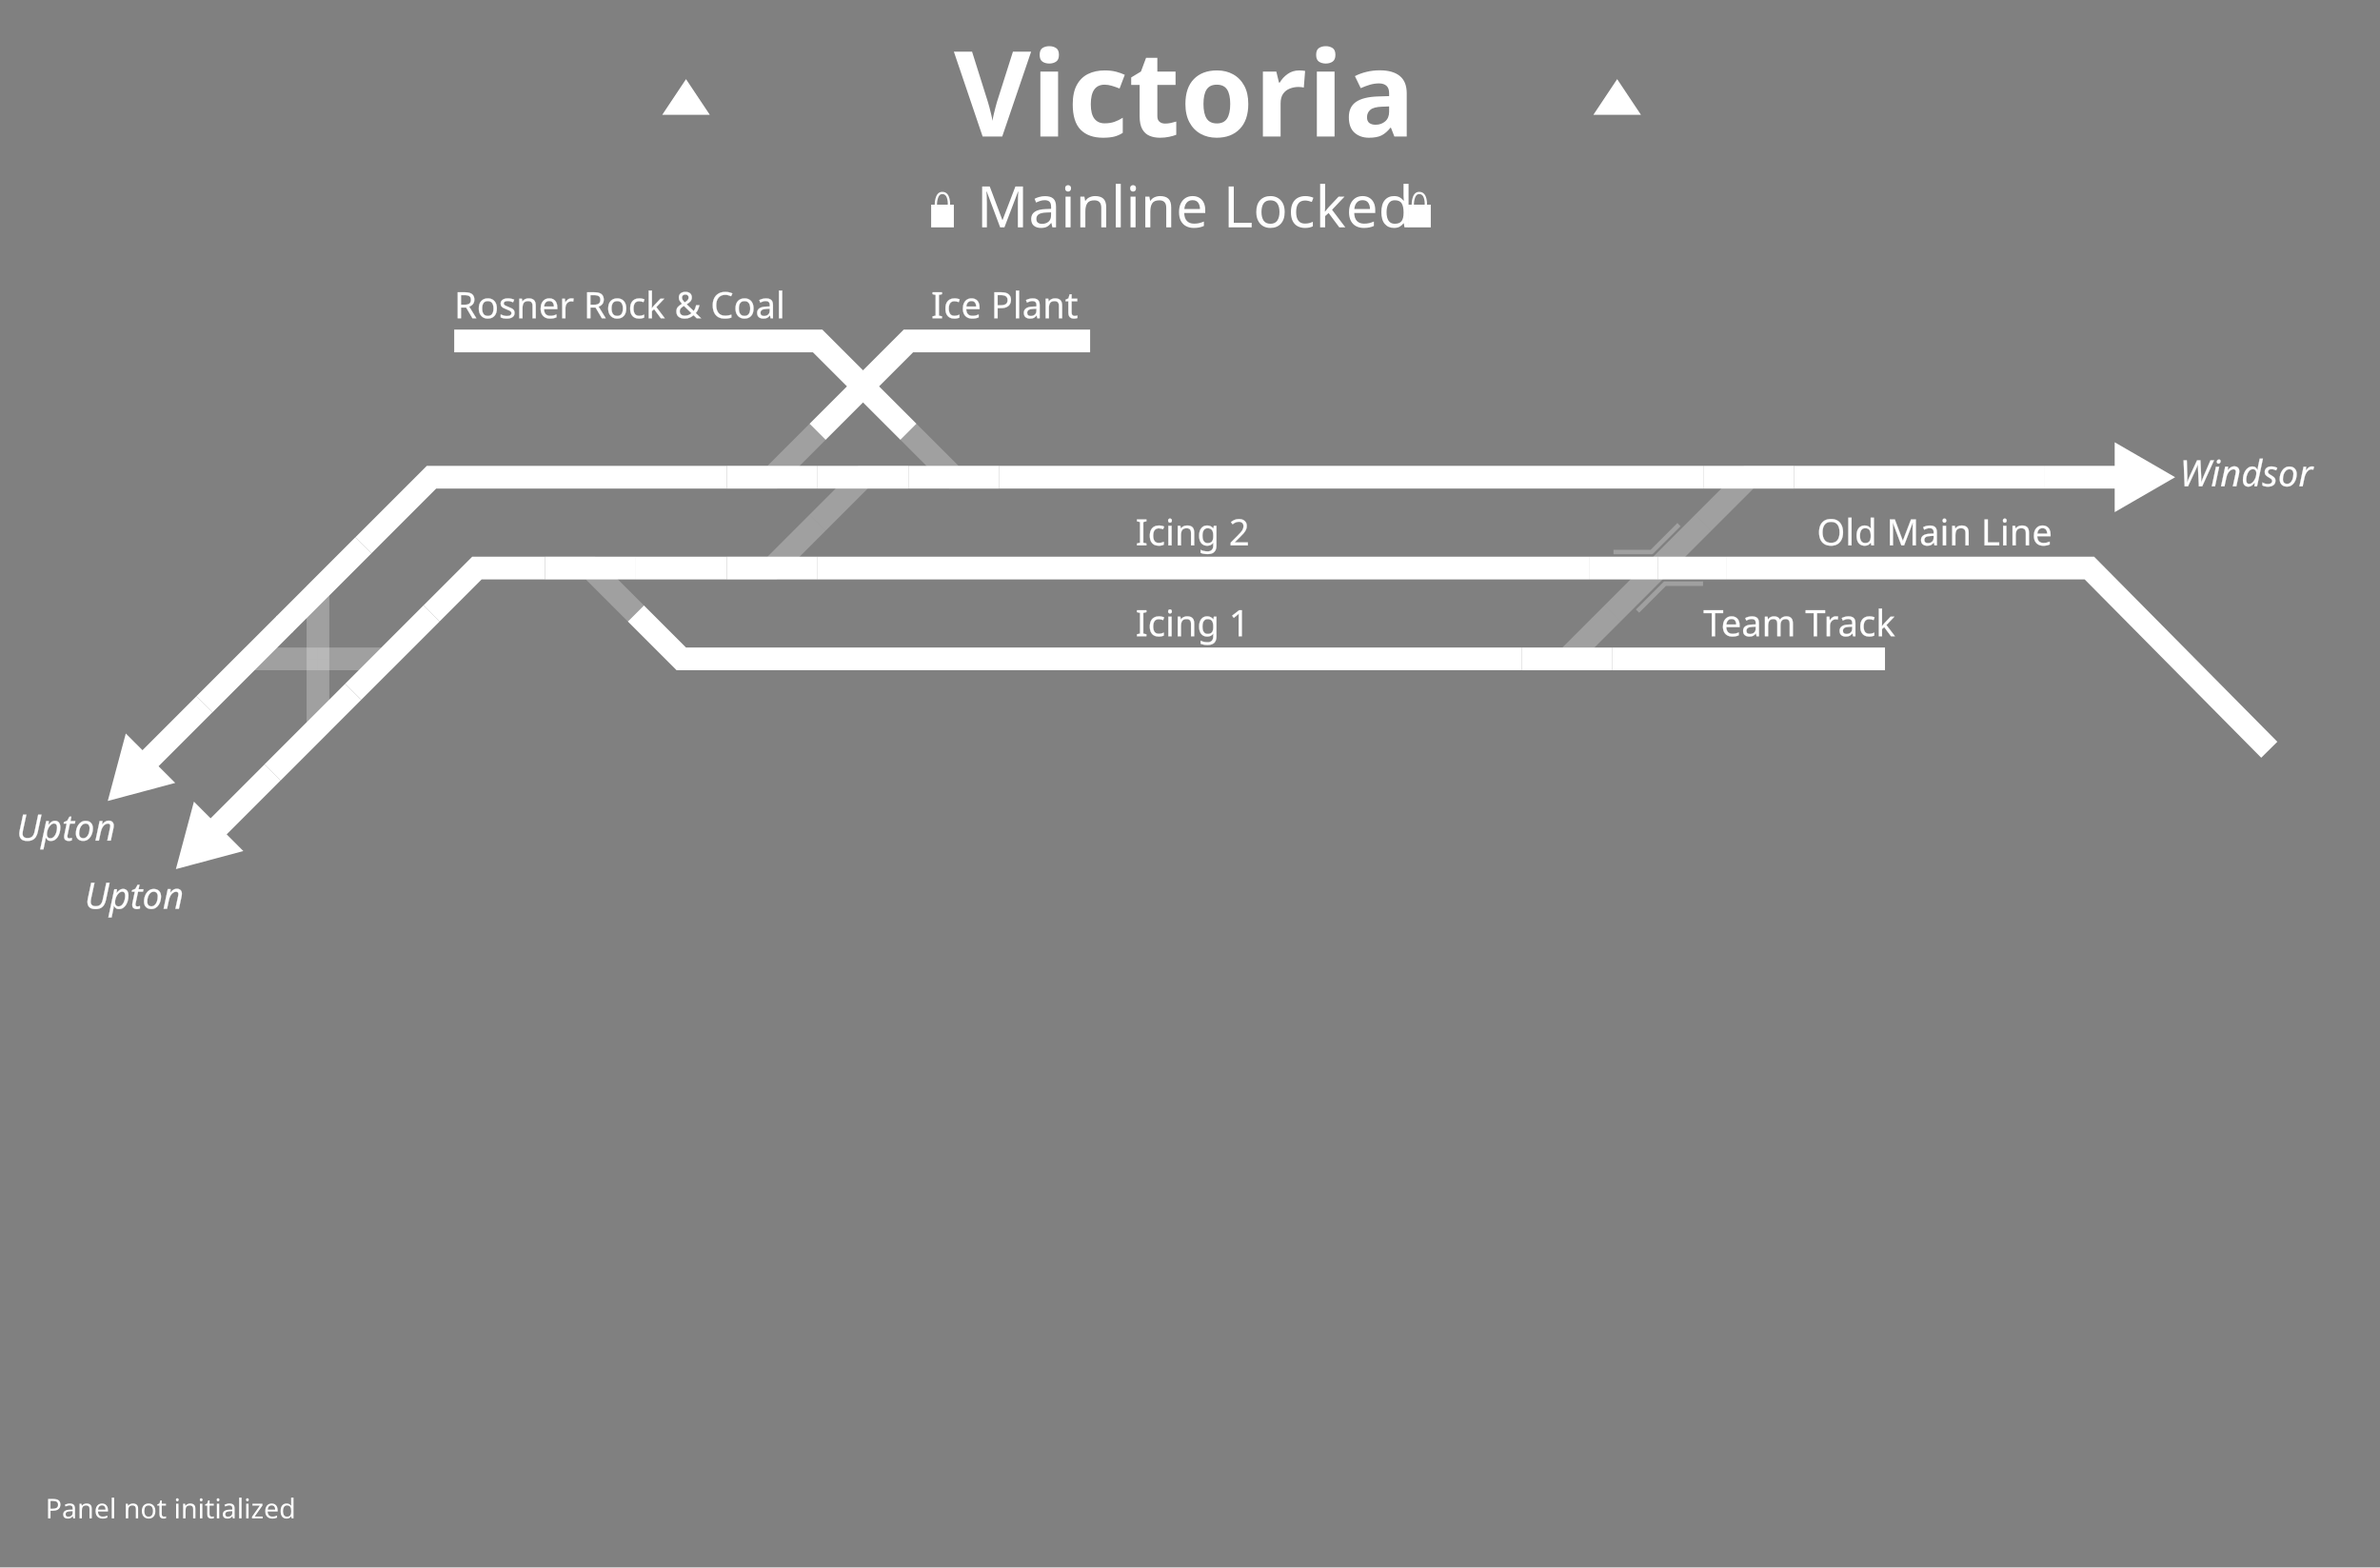
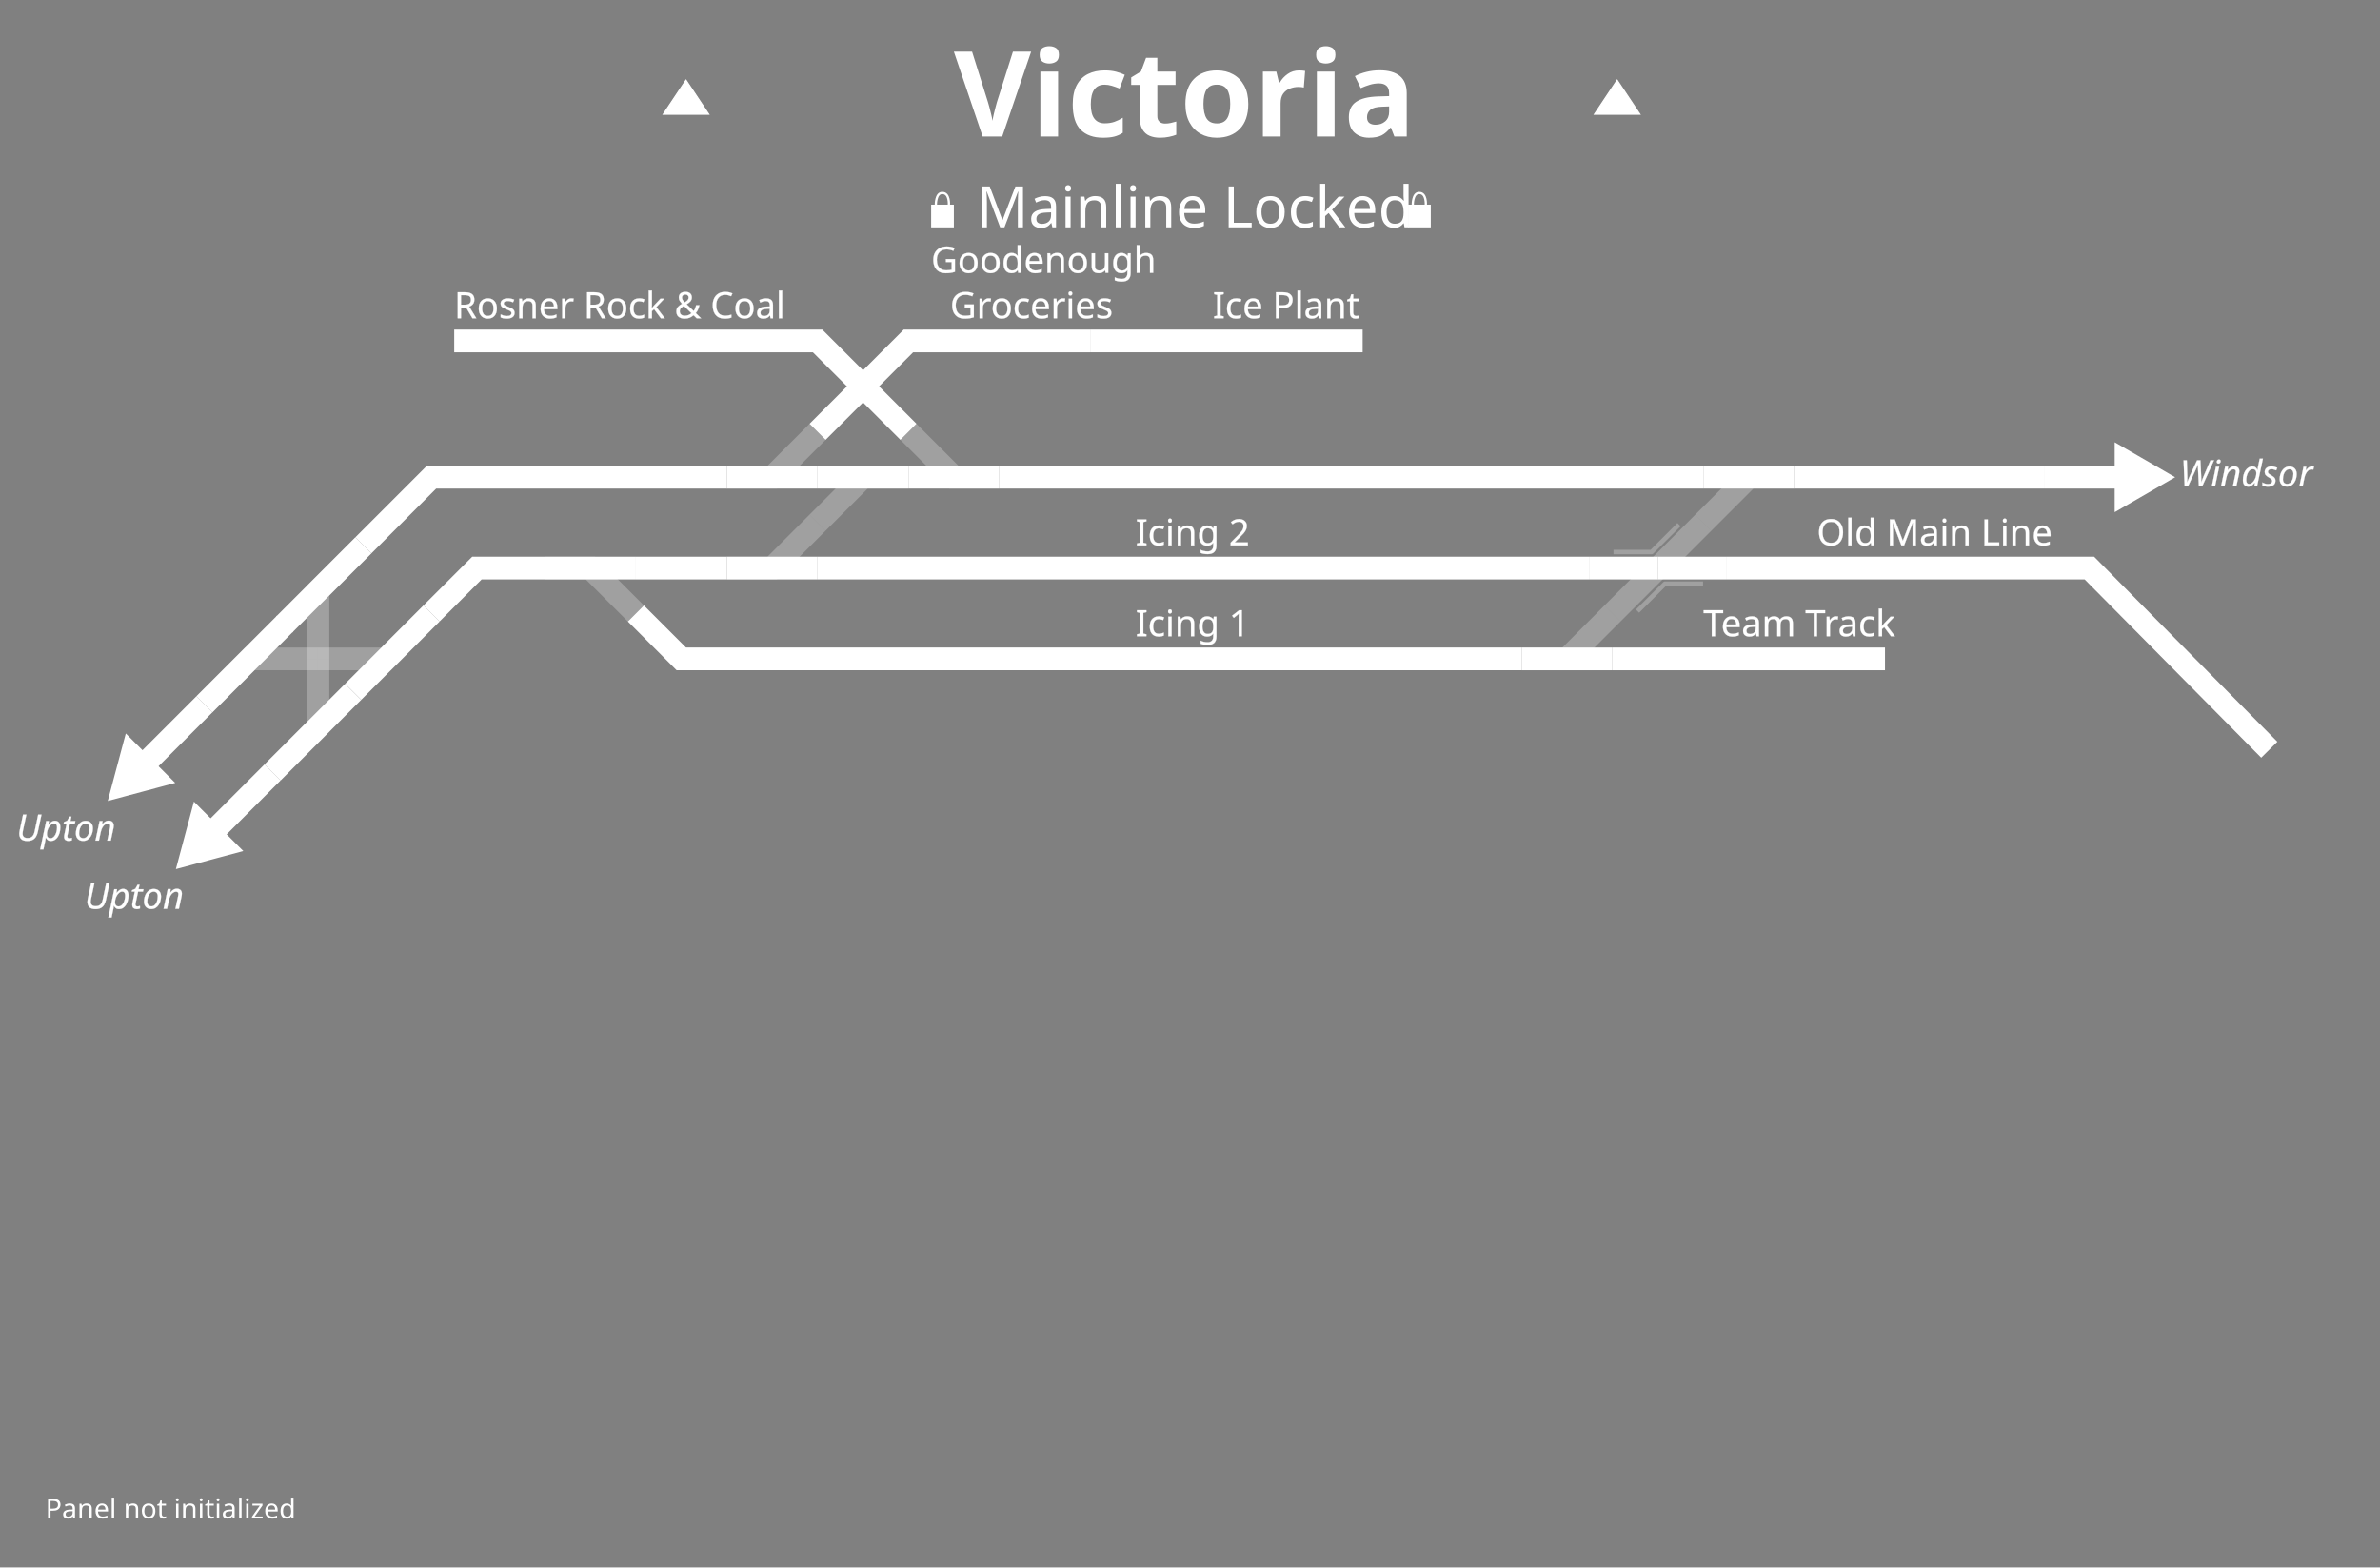
<svg xmlns="http://www.w3.org/2000/svg" xmlns:xlink="http://www.w3.org/1999/xlink" width="1047.958" height="690.115" id="svg2" version="1.1">
  <defs id="defs4">
    <marker orient="auto" refY="0.0" refX="0.0" id="StopS" style="overflow:visible">
      <path id="path4089" d="M 0,5.65 0,-5.65" style="fill:none;stroke:#ffffff;stroke-width:1pt" transform="scale(0.6,0.2)" />
    </marker>
    <linearGradient id="linearGradient5066">
      <stop style="stop-color:#000000;stop-opacity:0.188;" offset="0" id="stop5068" />
      <stop style="stop-color:#000000;stop-opacity:0;" offset="1" id="stop5070" />
    </linearGradient>
    <linearGradient id="linearGradient4692">
      <stop id="stop4694" offset="0" style="stop-color:#ffffff;stop-opacity:0.753;" />
      <stop id="stop4696" offset="1" style="stop-color:#ffffff;stop-opacity:0;" />
    </linearGradient>
    <linearGradient id="linearGradient4186">
      <stop style="stop-color:#808080;stop-opacity:1;" offset="0" id="stop4188" />
      <stop style="stop-color:#000000;stop-opacity:0;" offset="1" id="stop4190" />
    </linearGradient>
    <linearGradient id="linearGradient4137" paint="solid">
      <stop style="stop-color:#00ff00;stop-opacity:1;" offset="0" id="stop4139" />
    </linearGradient>
    <linearGradient xlink:href="#linearGradient4186" id="linearGradient4976" gradientUnits="userSpaceOnUse" x1="39.5" y1="75.114" x2="70.5" y2="75.114" />
    <linearGradient xlink:href="#linearGradient4186" id="linearGradient4978" gradientUnits="userSpaceOnUse" x1="39.5" y1="75.114" x2="70.5" y2="75.114" />
    <radialGradient xlink:href="#linearGradient4692" id="radialGradient5060" gradientUnits="userSpaceOnUse" cx="55" cy="75.114" fx="55" fy="75.114" r="15" />
    <radialGradient xlink:href="#linearGradient5066" id="radialGradient5064" gradientUnits="userSpaceOnUse" cx="55" cy="75.114" fx="55" fy="75.114" r="15" />
    <radialGradient xlink:href="#linearGradient4692" id="radialGradient4247" gradientUnits="userSpaceOnUse" cx="55" cy="75.114" fx="55" fy="75.114" r="15" />
    <radialGradient xlink:href="#linearGradient5066" id="radialGradient4249" gradientUnits="userSpaceOnUse" cx="55" cy="75.114" fx="55" fy="75.114" r="15" />
    <radialGradient xlink:href="#linearGradient5066" id="radialGradient4251" gradientUnits="userSpaceOnUse" cx="55" cy="75.114" fx="55" fy="75.114" r="15" />
    <linearGradient xlink:href="#linearGradient4186" id="linearGradient4253" gradientUnits="userSpaceOnUse" x1="39.5" y1="75.114" x2="70.5" y2="75.114" />
    <linearGradient xlink:href="#linearGradient4186" id="linearGradient4255" gradientUnits="userSpaceOnUse" x1="39.5" y1="75.114" x2="70.5" y2="75.114" />
    <marker orient="auto" refY="0" refX="0.6" id="TriangleAuthNBMarker" style="overflow:visible">
      <path id="TriangleAuthNBMarkerPath" d="m 5.77,0 -8.65,5 0,-10 8.65,5 z" style="fill:#00ff00;fill-rule:evenodd;stroke:#00ff00;stroke-width:1pt;marker-start:none" transform="scale(0.2,0.2)" />
    </marker>
    <marker orient="auto" refY="0" refX="-0.6" id="TriangleAuthSBMarker" style="overflow:visible">
      <path id="TriangleAuthSBMarkerPath" d="m 5.77,0 -8.65,5 0,-10 8.65,5 z" style="fill:#00ff00;fill-rule:evenodd;stroke:#00ff00;stroke-width:1pt;marker-start:none" transform="scale(-0.2,-0.2)" />
    </marker>
    <marker orient="auto" refY="0" refX="0.6" id="TriangleOccupiedNBMarker" style="overflow:visible">
      <path id="TriangleOccupiedNBMarkerPath" d="m 5.77,0 -8.65,5 0,-10 8.65,5 z" style="fill:#ff0000;fill-rule:evenodd;stroke:#ff0000;stroke-width:1pt;marker-start:none" transform="scale(0.2,0.2)" />
    </marker>
    <marker orient="auto" refY="0" refX="-0.6" id="TriangleOccupiedSBMarker" style="overflow:visible">
      <path id="TriangleOccupiedSBMarkerPath" d="m 5.77,0 -8.65,5 0,-10 8.65,5 z" style="fill:#ff0000;fill-rule:evenodd;stroke:#ff0000;stroke-width:1pt;marker-start:none" transform="scale(-0.2,-0.2)" />
    </marker>
    <marker orient="auto" refY="0" refX="0" id="TriangleOutM" style="overflow:visible">
      <path id="path4051" d="m 5.77,0 -8.65,5 0,-10 8.65,5 z" style="fill:#ffffff;fill-rule:evenodd;stroke:#ffffff;stroke-width:1pt;marker-start:none" transform="scale(0.25,0.25)" />
    </marker>
    <marker orient="auto" refY="0" refX="0" id="TriangleInM" style="overflow:visible">
      <path id="path4042" d="m 5.77,0 -8.65,5 0,-10 8.65,5 z" style="fill:#ffffff;fill-rule:evenodd;stroke:#ffffff;stroke-width:1pt;marker-start:none" transform="scale(-0.25,-0.25)" />
    </marker>
    <marker orient="auto" refY="0" refX="0" id="StopM" style="overflow:visible">
      <path id="path4078" d="M 0,5.65 0,-5.65" style="fill:none;stroke:#ffffff;stroke-width:2pt" transform="scale(0.4,0.4)" />
    </marker>
  </defs>
  <g id="backgroundLayer" transform="translate(0,-312.2474)">
    <rect style="fill:#808080;fill-opacity:1;fill-rule:evenodd;stroke:none" id="panelBackground" width="1047.958" height="690.115" x="0" y="312.247" />
  </g>
  <g id="textLayer" transform="translate(0,-3.979759)" style="display:inline">
    <a xlink:href="Cavanaugh.svg" id="a5406">
      <text id="panelTitle" y="64.095" x="420" style="font-style:normal;font-variant:normal;font-weight:bold;font-stretch:normal;line-height:0%;font-family:'Trebuchet MS';-inkscape-font-specification:'Trebuchet MS Bold';text-align:start;letter-spacing:0px;word-spacing:0px;writing-mode:lr-tb;text-anchor:start;fill:#ffffff;fill-opacity:1;stroke:none" xml:space="preserve">
        <tspan y="64.095" x="420" id="tspan3823" style="font-size:52.338px;line-height:1.25">Victoria</tspan>
      </text>
    </a>
    <text id="panelStatus" y="672.511" x="20" style="font-style:normal;font-variant:normal;font-weight:normal;font-stretch:normal;line-height:0%;font-family:'Trebuchet MS';-inkscape-font-specification:'Trebuchet MS';text-align:start;letter-spacing:0px;word-spacing:0px;writing-mode:lr-tb;text-anchor:start;fill:#ffffff;fill-opacity:1;stroke:none" xml:space="preserve">
      <tspan y="672.511" x="20" id="tspanPanelStatus" style="font-size:12px;line-height:1.25">Panel not initialized</tspan>
    </text>
    <path style="fill:#ffffff;fill-opacity:1;stroke:#ffffff;stroke-width:0.5px;stroke-linecap:butt;stroke-linejoin:miter;stroke-opacity:1" d="m 302.068,39.274 -10,15 h 20 z" id="leftLevelTriangle" />
    <use x="0" y="0" xlink:href="#leftLevelTriangle" id="rightLevelTriangle" transform="translate(410)" width="1047.958" height="690.115" />
    <g id="mainlineLockedGroup" transform="translate(30,5.019e-4)">
      <text xml:space="preserve" style="font-style:normal;font-variant:normal;font-weight:normal;font-stretch:normal;line-height:0%;font-family:'Trebuchet MS';-inkscape-font-specification:'Trebuchet MS';text-align:start;letter-spacing:0px;word-spacing:0px;writing-mode:lr-tb;text-anchor:start;fill:#ffffff;fill-opacity:1;stroke:none" x="400" y="104.094" id="mainlineLockedText">
        <tspan y="104.094" x="400" id="tspan3321" style="font-size:25.23px;line-height:1.25">Mainline Locked</tspan>
      </text>
      <g id="leftLock">
        <rect id="lockBody" width="10" height="10" x="380" y="94.094" style="fill:#ffffff;fill-opacity:1;stroke:none" />
        <path style="fill:none;stroke:#ffffff;stroke-width:1px;stroke-linecap:butt;stroke-linejoin:miter;stroke-opacity:1" d="m 382.068,94.274 c 0,0 -0.12,-5.383 2.818,-5.323 3.358,-0.06 2.924,5.323 2.924,5.323" id="path4159" />
      </g>
      <use height="690.115" width="1047.958" transform="translate(210)" id="rightLock" xlink:href="#leftLock" y="0" x="0" />
    </g>
  </g>
  <g id="industrialTrackLayer" transform="translate(0,-3.979759)" style="display:inline">
    <g id="g3199" transform="translate(-120,-320)">
      <path style="opacity:0.25;fill:none;stroke:#ffffff;stroke-width:10;stroke-linecap:butt;stroke-linejoin:miter;stroke-miterlimit:4;stroke-dasharray:none;stroke-opacity:1" d="m 520,514.095 20,20 h 20" id="TO728.R" />
      <path id="TO728.N" d="m 520,534.095 h 40" style="fill:none;stroke:#ffffff;stroke-width:10;stroke-linecap:butt;stroke-linejoin:miter;stroke-miterlimit:4;stroke-dasharray:none;stroke-opacity:1" />
    </g>
    <g id="g4691" transform="matrix(-1,0,0,1,960,-280)">
      <g transform="rotate(180,270,554.0945)" id="g4675">
        <path style="display:inline;opacity:0.25;fill:none;stroke:#ffffff;stroke-width:10;stroke-linecap:butt;stroke-linejoin:miter;stroke-miterlimit:4;stroke-dasharray:none;stroke-opacity:1" d="m 290,554.095 20,20" id="TO749B.R" />
        <path id="TO749B.N" d="m 280,574.095 h 30" style="display:inline;fill:none;stroke:#ffffff;stroke-width:10;stroke-linecap:butt;stroke-linejoin:miter;stroke-miterlimit:4;stroke-dasharray:none;stroke-opacity:1" />
      </g>
      <g id="g4679" transform="translate(-80,-40)">
        <path style="display:inline;opacity:0.25;fill:none;stroke:#ffffff;stroke-width:10;stroke-linecap:butt;stroke-linejoin:miter;stroke-miterlimit:4;stroke-dasharray:none;stroke-opacity:1" d="m 290,554.095 20,20" id="TO726B.N" />
        <path id="TO726B.R" d="m 280,574.095 h 30" style="display:inline;fill:none;stroke:#ffffff;stroke-width:10;stroke-linecap:butt;stroke-linejoin:miter;stroke-miterlimit:4;stroke-dasharray:none;stroke-opacity:1" />
      </g>
      <path style="display:inline;opacity:0.25;fill:none;stroke:#ffffff;stroke-width:2;stroke-linecap:butt;stroke-linejoin:round;stroke-miterlimit:4;stroke-dasharray:none;stroke-opacity:1" d="M 238.964,553.058 226.891,540.985 H 210.115" id="path4685" />
      <path id="path4689" d="m 220.709,514.961 12.073,12.073 h 16.776" style="display:inline;opacity:0.25;fill:none;stroke:#ffffff;stroke-width:2;stroke-linecap:butt;stroke-linejoin:round;stroke-miterlimit:4;stroke-dasharray:none;stroke-opacity:1" />
    </g>
    <g id="g131" transform="matrix(-1,0,0,1,880,-320)">
      <path style="opacity:0.25;fill:none;stroke:#ffffff;stroke-width:10;stroke-linecap:butt;stroke-linejoin:miter;stroke-miterlimit:4;stroke-dasharray:none;stroke-opacity:1" d="m 520,514.095 20,20 h 20" id="TO727.R" />
      <path id="TO727.N" d="m 520,534.095 h 40" style="fill:none;stroke:#ffffff;stroke-width:10;stroke-linecap:butt;stroke-linejoin:miter;stroke-miterlimit:4;stroke-dasharray:none;stroke-opacity:1" />
    </g>
    <path id="track1Path" d="M 670,294.094 H 300 l -20,-20" style="fill:none;stroke:#ffffff;stroke-width:10;stroke-linecap:butt;stroke-linejoin:miter;stroke-miterlimit:4;stroke-dasharray:none;stroke-opacity:1" />
    <path id="track6Path" d="m 240,254.095 h -30 l -20,20" style="fill:none;stroke:#ffffff;stroke-width:10;stroke-linecap:butt;stroke-linejoin:miter;stroke-miterlimit:4;stroke-dasharray:none;stroke-opacity:1" />
    <g transform="matrix(-1,0,0,1,880,-280)" id="g3477">
      <path id="TO729B.N" d="m 520,514.095 20,20 h 20" style="opacity:0.25;fill:none;stroke:#ffffff;stroke-width:10;stroke-linecap:butt;stroke-linejoin:miter;stroke-miterlimit:4;stroke-dasharray:none;stroke-opacity:1" />
      <path style="fill:none;stroke:#ffffff;stroke-width:10;stroke-linecap:butt;stroke-linejoin:miter;stroke-miterlimit:4;stroke-dasharray:none;stroke-opacity:1" d="m 520,534.095 h 40" id="TO729B.R" />
    </g>
    <g transform="matrix(1,0,0,-1,-160,748.189)" id="g3483">
      <path id="TO729A.N" d="m 520,514.095 20,20 h 20" style="opacity:0.25;fill:none;stroke:#ffffff;stroke-width:10;stroke-linecap:butt;stroke-linejoin:miter;stroke-miterlimit:4;stroke-dasharray:none;stroke-opacity:1" />
      <path style="fill:none;stroke:#ffffff;stroke-width:10;stroke-linecap:butt;stroke-linejoin:miter;stroke-miterlimit:4;stroke-dasharray:none;stroke-opacity:1" d="m 520,534.095 h 40" id="TO729A.R" />
    </g>
    <g transform="rotate(180,400,394.0945)" id="g3489">
      <path id="TO748.R" d="m 520,514.095 20,20 h 20" style="opacity:0.25;fill:none;stroke:#ffffff;stroke-width:10;stroke-linecap:butt;stroke-linejoin:miter;stroke-miterlimit:4;stroke-dasharray:none;stroke-opacity:1" />
      <path style="fill:none;stroke:#ffffff;stroke-width:10;stroke-linecap:butt;stroke-linejoin:miter;stroke-miterlimit:4;stroke-dasharray:none;stroke-opacity:1" d="m 520,534.095 h 40" id="TO748.N" />
    </g>
    <g id="g3495" transform="matrix(-1,0,0,1,1230,-240)">
      <path style="opacity:0.25;fill:none;stroke:#ffffff;stroke-width:10;stroke-linecap:butt;stroke-linejoin:miter;stroke-miterlimit:4;stroke-dasharray:none;stroke-opacity:1" d="m 520,514.095 20,20 h 20" id="TO749A.R" />
      <path id="TO749A.N" d="m 520,534.095 h 40" style="fill:none;stroke:#ffffff;stroke-width:10;stroke-linecap:butt;stroke-linejoin:miter;stroke-miterlimit:4;stroke-dasharray:none;stroke-opacity:1" />
    </g>
    <g id="g3501" transform="matrix(1,0,0,-1,230,748.189)">
      <path style="opacity:0.25;fill:none;stroke:#ffffff;stroke-width:10;stroke-linecap:butt;stroke-linejoin:miter;stroke-miterlimit:4;stroke-dasharray:none;stroke-opacity:1" d="m 520,514.095 20,20 h 20" id="TO726A.N" />
      <path id="TO726A.R" d="m 520,534.095 h 40" style="fill:none;stroke:#ffffff;stroke-width:10;stroke-linecap:butt;stroke-linejoin:miter;stroke-miterlimit:4;stroke-dasharray:none;stroke-opacity:1" />
    </g>
    <path id="path3509" d="M 320,254.095 H 280" style="fill:none;stroke:#ffffff;stroke-width:10;stroke-linecap:butt;stroke-linejoin:miter;stroke-miterlimit:4;stroke-dasharray:none;stroke-opacity:1" />
    <path id="path3511" d="M 999.206,334.094 920,254.095 H 760" style="fill:none;stroke:#ffffff;stroke-width:10;stroke-linecap:butt;stroke-linejoin:miter;stroke-miterlimit:4;stroke-dasharray:none;stroke-opacity:1" />
    <path style="fill:none;stroke:#ffffff;stroke-width:10;stroke-linecap:butt;stroke-linejoin:miter;stroke-miterlimit:4;stroke-dasharray:none;stroke-opacity:1" d="M 830,294.094 H 710" id="path3513" />
    <path style="fill:none;stroke:#ffffff;stroke-width:10;stroke-linecap:butt;stroke-linejoin:miter;stroke-miterlimit:4;stroke-dasharray:none;stroke-opacity:1" d="m 200,154.095 h 160 l 40,40" id="path3523" />
    <path id="path3525" d="m 480,154.095 h -80 l -40,40" style="fill:none;stroke:#ffffff;stroke-width:10;stroke-linecap:butt;stroke-linejoin:miter;stroke-miterlimit:4;stroke-dasharray:none;stroke-opacity:1" />
    <path style="fill:none;stroke:#ffffff;stroke-width:10;stroke-linecap:butt;stroke-linejoin:miter;stroke-miterlimit:4;stroke-dasharray:none;stroke-opacity:1" d="M 700,254.095 H 360" id="path3527" />
    <path id="path3531" d="m 90,374.094 30,-30" style="display:inline;fill:none;stroke:#ffffff;stroke-width:10;stroke-linecap:butt;stroke-linejoin:miter;stroke-miterlimit:4;stroke-dasharray:none;stroke-opacity:1;marker-start:url(#TriangleInM)" />
+     <path style="fill:none;stroke:#ffffff;stroke-width:10;stroke-linecap:butt;stroke-linejoin:miter;stroke-miterlimit:4;stroke-dasharray:none;stroke-opacity:1" d="M 600,154.095 H 480" id="path1" />
  </g>
  <g id="mainlineTrackLayer" transform="translate(0,-3.979759)" style="display:inline">
    <path style="display:inline;fill:none;stroke:#ffffff;stroke-width:10;stroke-linecap:butt;stroke-linejoin:miter;stroke-miterlimit:4;stroke-dasharray:none;stroke-opacity:1;marker-start:url(#TriangleInM)" d="m 60,344.094 30,-30" id="path4255" />
    <path id="path3515" d="M 940,214.095 H 900" style="display:inline;fill:none;stroke:#ffffff;stroke-width:10;stroke-linecap:butt;stroke-linejoin:miter;stroke-miterlimit:4;stroke-dasharray:none;stroke-opacity:1;marker-start:url(#TriangleInM)" />
    <path id="path3529" d="M 750,214.095 H 440" style="display:inline;fill:none;stroke:#ffffff;stroke-width:10;stroke-linecap:butt;stroke-linejoin:miter;stroke-miterlimit:4;stroke-dasharray:none;stroke-opacity:1" />
    <path style="display:inline;fill:none;stroke:#ffffff;stroke-width:10;stroke-linecap:butt;stroke-linejoin:miter;stroke-miterlimit:4;stroke-dasharray:none;stroke-opacity:1" d="M 900,214.095 H 790" id="path3563" />
    <path style="display:inline;fill:none;stroke:#ffffff;stroke-width:10;stroke-linecap:butt;stroke-linejoin:miter;stroke-miterlimit:4;stroke-dasharray:none;stroke-opacity:1" d="M 320,214.095 H 190 l -30,30" id="path3507" />
    <g style="display:inline" transform="rotate(-90,205,609.0945)" id="g3465">
      <path id="TO725D.R" d="m 520,544.095 v 30 l 20,20" style="opacity:0.25;fill:none;stroke:#ffffff;stroke-width:10;stroke-linecap:butt;stroke-linejoin:miter;stroke-miterlimit:4;stroke-dasharray:none;stroke-opacity:1" />
      <path style="fill:none;stroke:#ffffff;stroke-width:10;stroke-linecap:butt;stroke-linejoin:miter;stroke-miterlimit:4;stroke-dasharray:none;stroke-opacity:1" d="M 505.524,559.619 540,594.095" id="TO725D.N" />
    </g>
    <g style="display:inline" id="g3471" transform="matrix(0,-1,-1,0,624.0945,834.0945)">
      <path style="opacity:0.25;fill:none;stroke:#ffffff;stroke-width:10;stroke-linecap:butt;stroke-linejoin:miter;stroke-miterlimit:4;stroke-dasharray:none;stroke-opacity:1" d="m 540,484.094 h 30 l 20,-20" id="TO725B.R" />
      <path id="TO725B.N" d="M 555.18,498.915 590,464.094" style="fill:none;stroke:#ffffff;stroke-width:10;stroke-linecap:butt;stroke-linejoin:miter;stroke-miterlimit:4;stroke-dasharray:none;stroke-opacity:1" />
    </g>
    <g id="g4474" transform="matrix(0,1,1,0,-414.0945,-215.9055)" style="display:inline">
      <path style="opacity:0.25;fill:none;stroke:#ffffff;stroke-width:10;stroke-linecap:butt;stroke-linejoin:miter;stroke-miterlimit:4;stroke-dasharray:none;stroke-opacity:1" d="m 510,554.095 h 30 l 20,-20" id="TO725C.R" />
      <path id="TO725C.N" d="M 524.491,569.603 560,534.095" style="fill:none;stroke:#ffffff;stroke-width:10;stroke-linecap:butt;stroke-linejoin:miter;stroke-miterlimit:4;stroke-dasharray:none;stroke-opacity:1" />
    </g>
    <g transform="rotate(90,415,209.0945)" id="g4480" style="display:inline">
      <path id="TO725A.R" d="m 500,484.094 v 30 l 20,20" style="opacity:0.25;fill:none;stroke:#ffffff;stroke-width:10;stroke-linecap:butt;stroke-linejoin:miter;stroke-miterlimit:4;stroke-dasharray:none;stroke-opacity:1" />
      <path style="fill:none;stroke:#ffffff;stroke-width:10;stroke-linecap:butt;stroke-linejoin:miter;stroke-miterlimit:4;stroke-dasharray:none;stroke-opacity:1" d="M 484.491,498.586 520,534.095" id="TO725A.N" />
    </g>
  </g>
  <g id="mainlinePanelLinkLayer" transform="translate(0,-5.8839113e-5)" style="display:inline">
    <a xlink:href="Upton.svg" style="display:inline" id="pasoLink" transform="translate(-200,244)">
      <text xml:space="preserve" style="font-style:italic;font-variant:normal;font-weight:normal;font-stretch:normal;line-height:0%;font-family:'Trebuchet MS';-inkscape-font-specification:'Trebuchet MS Italic';text-align:center;letter-spacing:0px;word-spacing:0px;writing-mode:lr-tb;text-anchor:middle;fill:#ffffff;fill-opacity:1;stroke:#ffffff;stroke-width:0.1;stroke-miterlimit:4;stroke-dasharray:none;stroke-opacity:1" x="240" y="126.115" id="text3120">
        <tspan x="240" y="126.115" id="tspan3417" style="font-size:16px;line-height:1.25">Upton</tspan>
      </text>
    </a>
    <a xlink:href="Windsor.svg" transform="translate(750,98.00005)" id="a3517" style="display:inline">
      <text id="text3519" y="116.115" x="250" style="font-style:italic;font-variant:normal;font-weight:normal;font-stretch:normal;line-height:0%;font-family:'Trebuchet MS';-inkscape-font-specification:'Trebuchet MS Italic';text-align:center;letter-spacing:0px;word-spacing:0px;writing-mode:lr-tb;text-anchor:middle;fill:#ffffff;fill-opacity:1;stroke:#ffffff;stroke-width:0.1;stroke-miterlimit:4;stroke-dasharray:none;stroke-opacity:1" xml:space="preserve">
        <tspan id="tspan3521" y="116.115" x="250" style="font-size:16px;line-height:1.25">Windsor</tspan>
      </text>
    </a>
  </g>
  <g id="industrialPanelLinkLayer" transform="translate(0,-5.0883911e-4)" style="display:inline">
    <a xlink:href="Upton.svg" transform="translate(-170,274.0005)" id="a3534" style="display:inline">
      <text id="text3536" y="126.115" x="240" style="font-style:italic;font-variant:normal;font-weight:normal;font-stretch:normal;line-height:0%;font-family:'Trebuchet MS';-inkscape-font-specification:'Trebuchet MS Italic';text-align:center;letter-spacing:0px;word-spacing:0px;writing-mode:lr-tb;text-anchor:middle;fill:#ffffff;fill-opacity:1;stroke:#ffffff;stroke-width:0.1;stroke-miterlimit:4;stroke-dasharray:none;stroke-opacity:1" xml:space="preserve">
        <tspan id="tspan3538" y="126.115" x="240" style="font-size:16px;line-height:1.25">Upton</tspan>
      </text>
    </a>
  </g>
  <g id="trackNameLayer" transform="translate(0,-5.8839113e-5)" style="display:inline">
    <text id="text3302" y="140.115" x="200" style="font-style:normal;font-variant:normal;font-weight:normal;font-stretch:normal;line-height:0%;font-family:'Trebuchet MS';-inkscape-font-specification:'Trebuchet MS';text-align:start;letter-spacing:0px;word-spacing:0px;writing-mode:lr-tb;text-anchor:start;fill:#ffffff;fill-opacity:1;stroke:#ffffff;stroke-width:0.1;stroke-miterlimit:4;stroke-dasharray:none;stroke-opacity:1" xml:space="preserve">
      <tspan y="140.115" x="200" id="tspan3304" style="font-size:16px;line-height:1.25">Rosner Rock &amp; Coal</tspan>
    </text>
-     <text xml:space="preserve" style="font-style:normal;font-variant:normal;font-weight:normal;font-stretch:normal;line-height:0%;font-family:'Trebuchet MS';-inkscape-font-specification:'Trebuchet MS';text-align:start;letter-spacing:0px;word-spacing:0px;writing-mode:lr-tb;text-anchor:start;fill:#ffffff;fill-opacity:1;stroke:#ffffff;stroke-width:0.1;stroke-miterlimit:4;stroke-dasharray:none;stroke-opacity:1" x="410" y="140.115" id="text3543">
-       <tspan id="tspan3545" x="410" y="140.115" style="font-size:16px;line-height:1.25">Ice Plant</tspan>
+     <text xml:space="preserve" style="font-style:normal;font-variant:normal;font-weight:normal;font-stretch:normal;line-height:0%;font-family:'Trebuchet MS';-inkscape-font-specification:'Trebuchet MS';text-align:start;letter-spacing:0px;word-spacing:0px;writing-mode:lr-tb;text-anchor:start;fill:#ffffff;fill-opacity:1;stroke:#ffffff;stroke-width:0.1;stroke-miterlimit:4;stroke-dasharray:none;stroke-opacity:1" x="410" y="120.115" id="text3543">
+       <tspan id="tspan3545" x="410" y="120.115" style="font-size:16px;line-height:1.25">Goodenough</tspan>
+       <tspan x="410" y="140.115" style="font-size:16px;line-height:1.25" id="tspan2">  Groceries</tspan>
    </text>
    <text id="text3547" y="240.115" x="500" style="font-style:normal;font-variant:normal;font-weight:normal;font-stretch:normal;line-height:0%;font-family:'Trebuchet MS';-inkscape-font-specification:'Trebuchet MS';text-align:start;letter-spacing:0px;word-spacing:0px;writing-mode:lr-tb;text-anchor:start;fill:#ffffff;fill-opacity:1;stroke:#ffffff;stroke-width:0.1;stroke-miterlimit:4;stroke-dasharray:none;stroke-opacity:1" xml:space="preserve">
      <tspan y="240.115" x="500" id="tspan3549" style="font-size:16px;line-height:1.25">Icing 2</tspan>
    </text>
    <text xml:space="preserve" style="font-style:normal;font-variant:normal;font-weight:normal;font-stretch:normal;line-height:0%;font-family:'Trebuchet MS';-inkscape-font-specification:'Trebuchet MS';text-align:start;letter-spacing:0px;word-spacing:0px;writing-mode:lr-tb;text-anchor:start;fill:#ffffff;fill-opacity:1;stroke:#ffffff;stroke-width:0.1;stroke-miterlimit:4;stroke-dasharray:none;stroke-opacity:1" x="500" y="280.115" id="text3551">
      <tspan id="tspan3553" x="500" y="280.115" style="font-size:16px;line-height:1.25">Icing 1</tspan>
    </text>
    <text id="text3555" y="280.115" x="750" style="font-style:normal;font-variant:normal;font-weight:normal;font-stretch:normal;line-height:0%;font-family:'Trebuchet MS';-inkscape-font-specification:'Trebuchet MS';text-align:start;letter-spacing:0px;word-spacing:0px;writing-mode:lr-tb;text-anchor:start;fill:#ffffff;fill-opacity:1;stroke:#ffffff;stroke-width:0.1;stroke-miterlimit:4;stroke-dasharray:none;stroke-opacity:1" xml:space="preserve">
      <tspan y="280.115" x="750" id="tspan3557" style="font-size:16px;line-height:1.25">Team Track</tspan>
    </text>
    <text xml:space="preserve" style="font-style:normal;font-variant:normal;font-weight:normal;font-stretch:normal;line-height:0%;font-family:'Trebuchet MS';-inkscape-font-specification:'Trebuchet MS';text-align:start;letter-spacing:0px;word-spacing:0px;writing-mode:lr-tb;text-anchor:start;fill:#ffffff;fill-opacity:1;stroke:#ffffff;stroke-width:0.1;stroke-miterlimit:4;stroke-dasharray:none;stroke-opacity:1" x="800" y="240.115" id="text3559">
      <tspan id="tspan3561" x="800" y="240.115" style="font-size:16px;line-height:1.25">Old Main Line</tspan>
    </text>
+     <text xml:space="preserve" style="font-style:normal;font-variant:normal;font-weight:normal;font-stretch:normal;line-height:0%;font-family:'Trebuchet MS';-inkscape-font-specification:'Trebuchet MS';text-align:start;letter-spacing:0px;word-spacing:0px;writing-mode:lr-tb;text-anchor:start;fill:#ffffff;fill-opacity:1;stroke:#ffffff;stroke-width:0.1;stroke-miterlimit:4;stroke-dasharray:none;stroke-opacity:1" x="534" y="140.115" id="text1">
+       <tspan id="tspan1" x="534" y="140.115" style="font-size:16px;line-height:1.25">Ice Plant</tspan>
+     </text>
  </g>
</svg>
